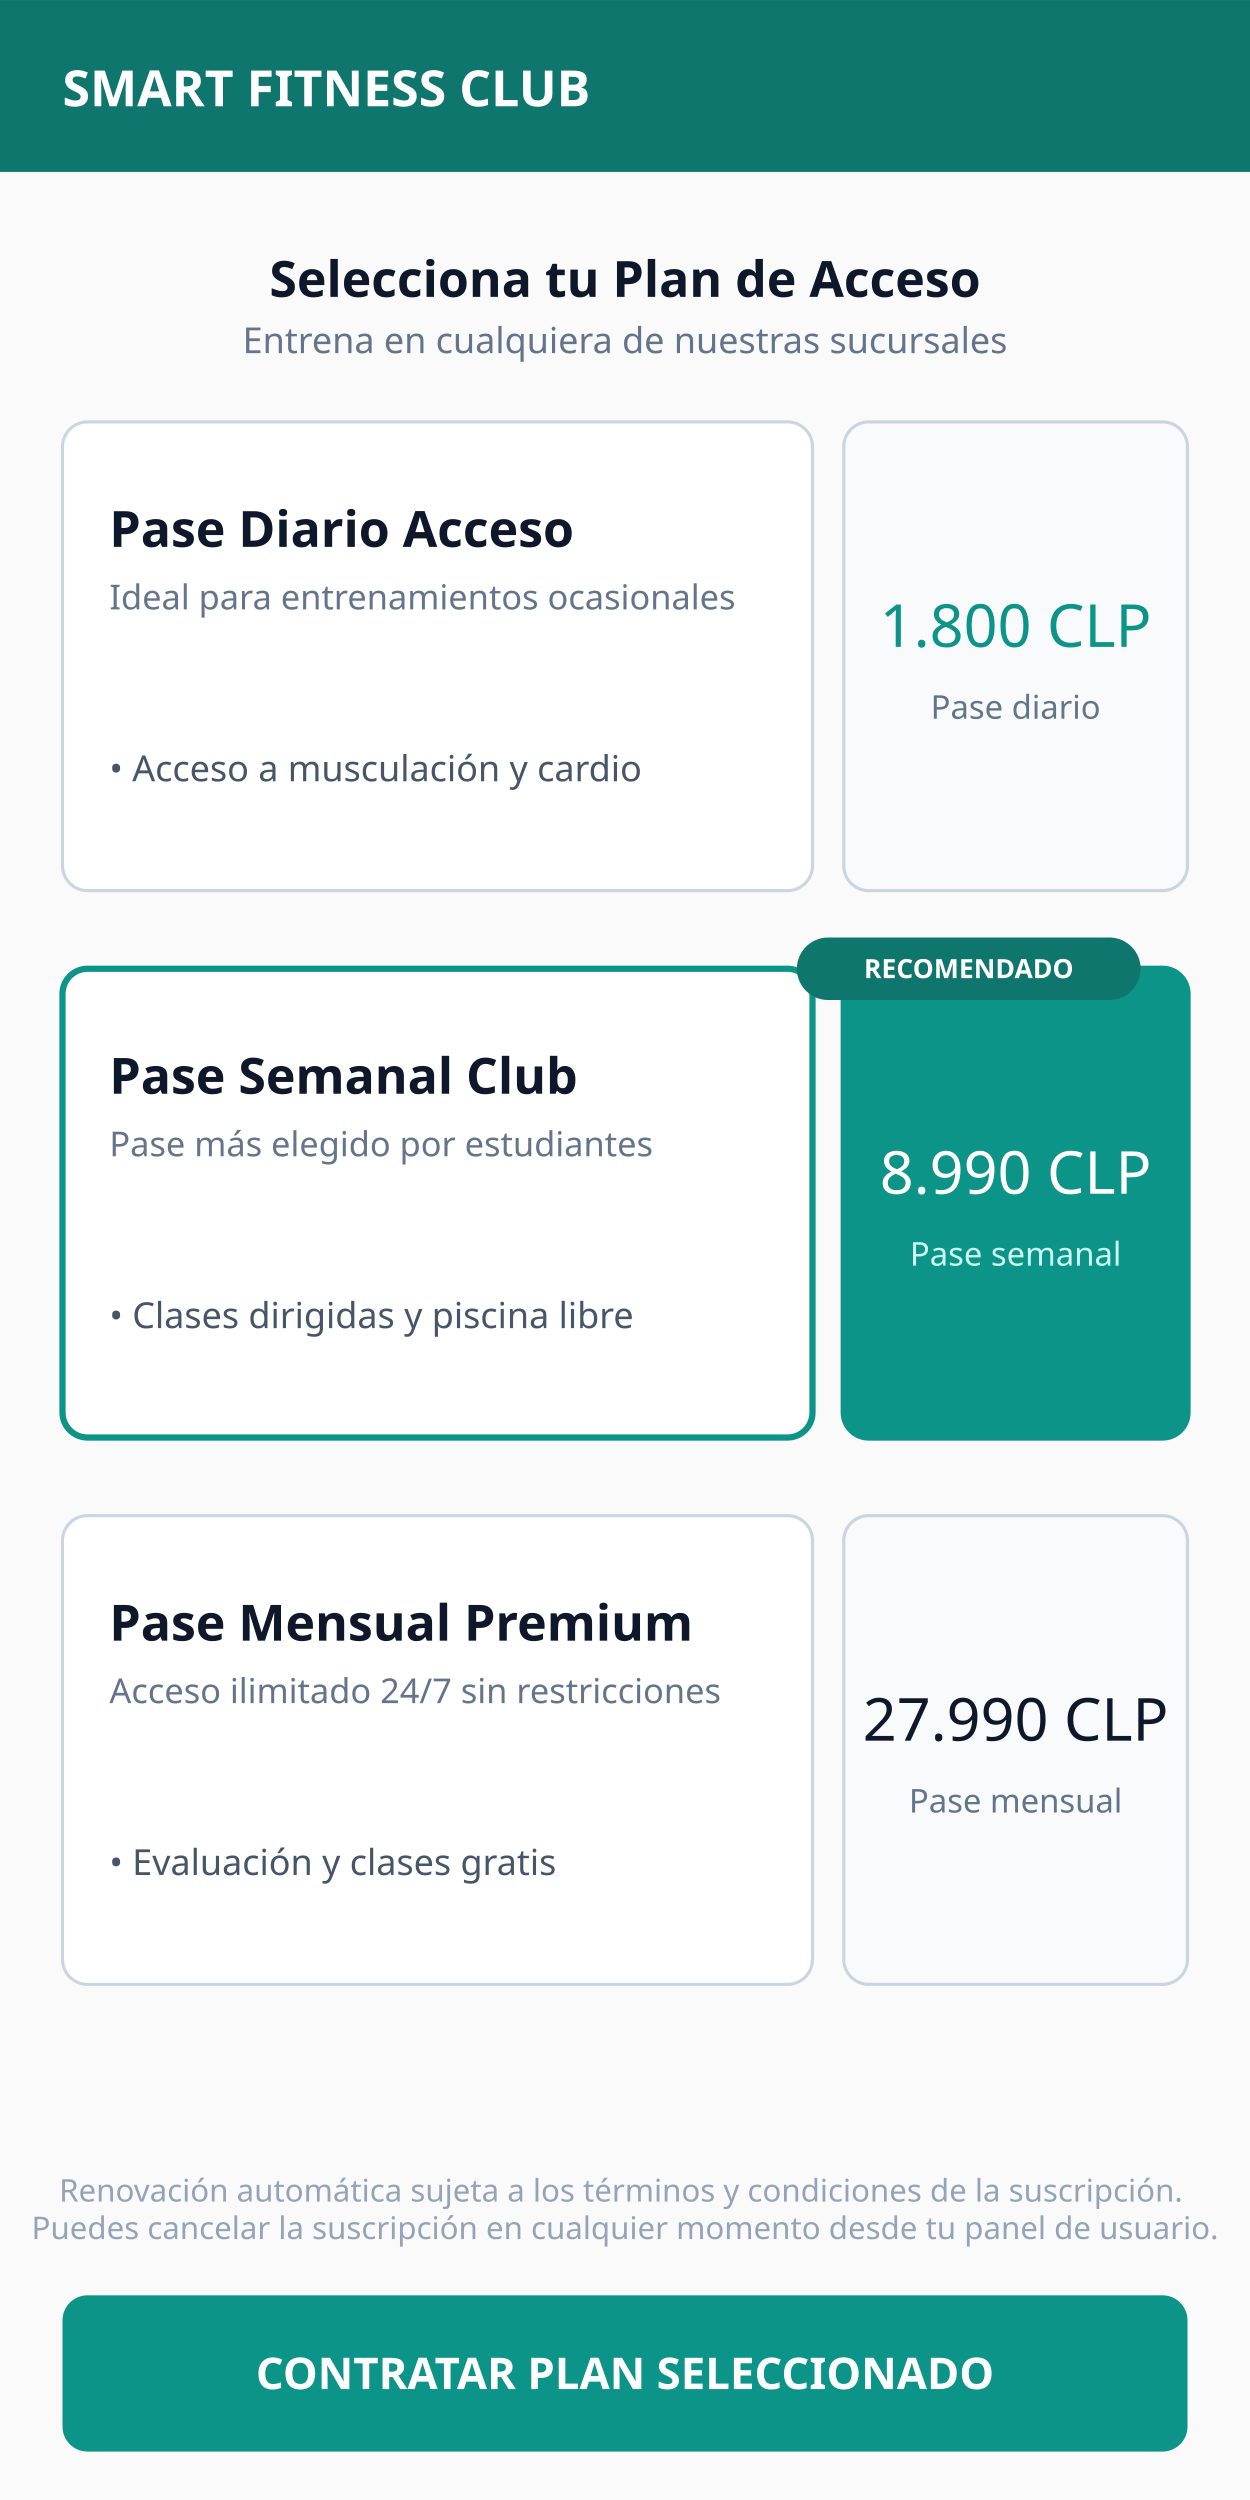
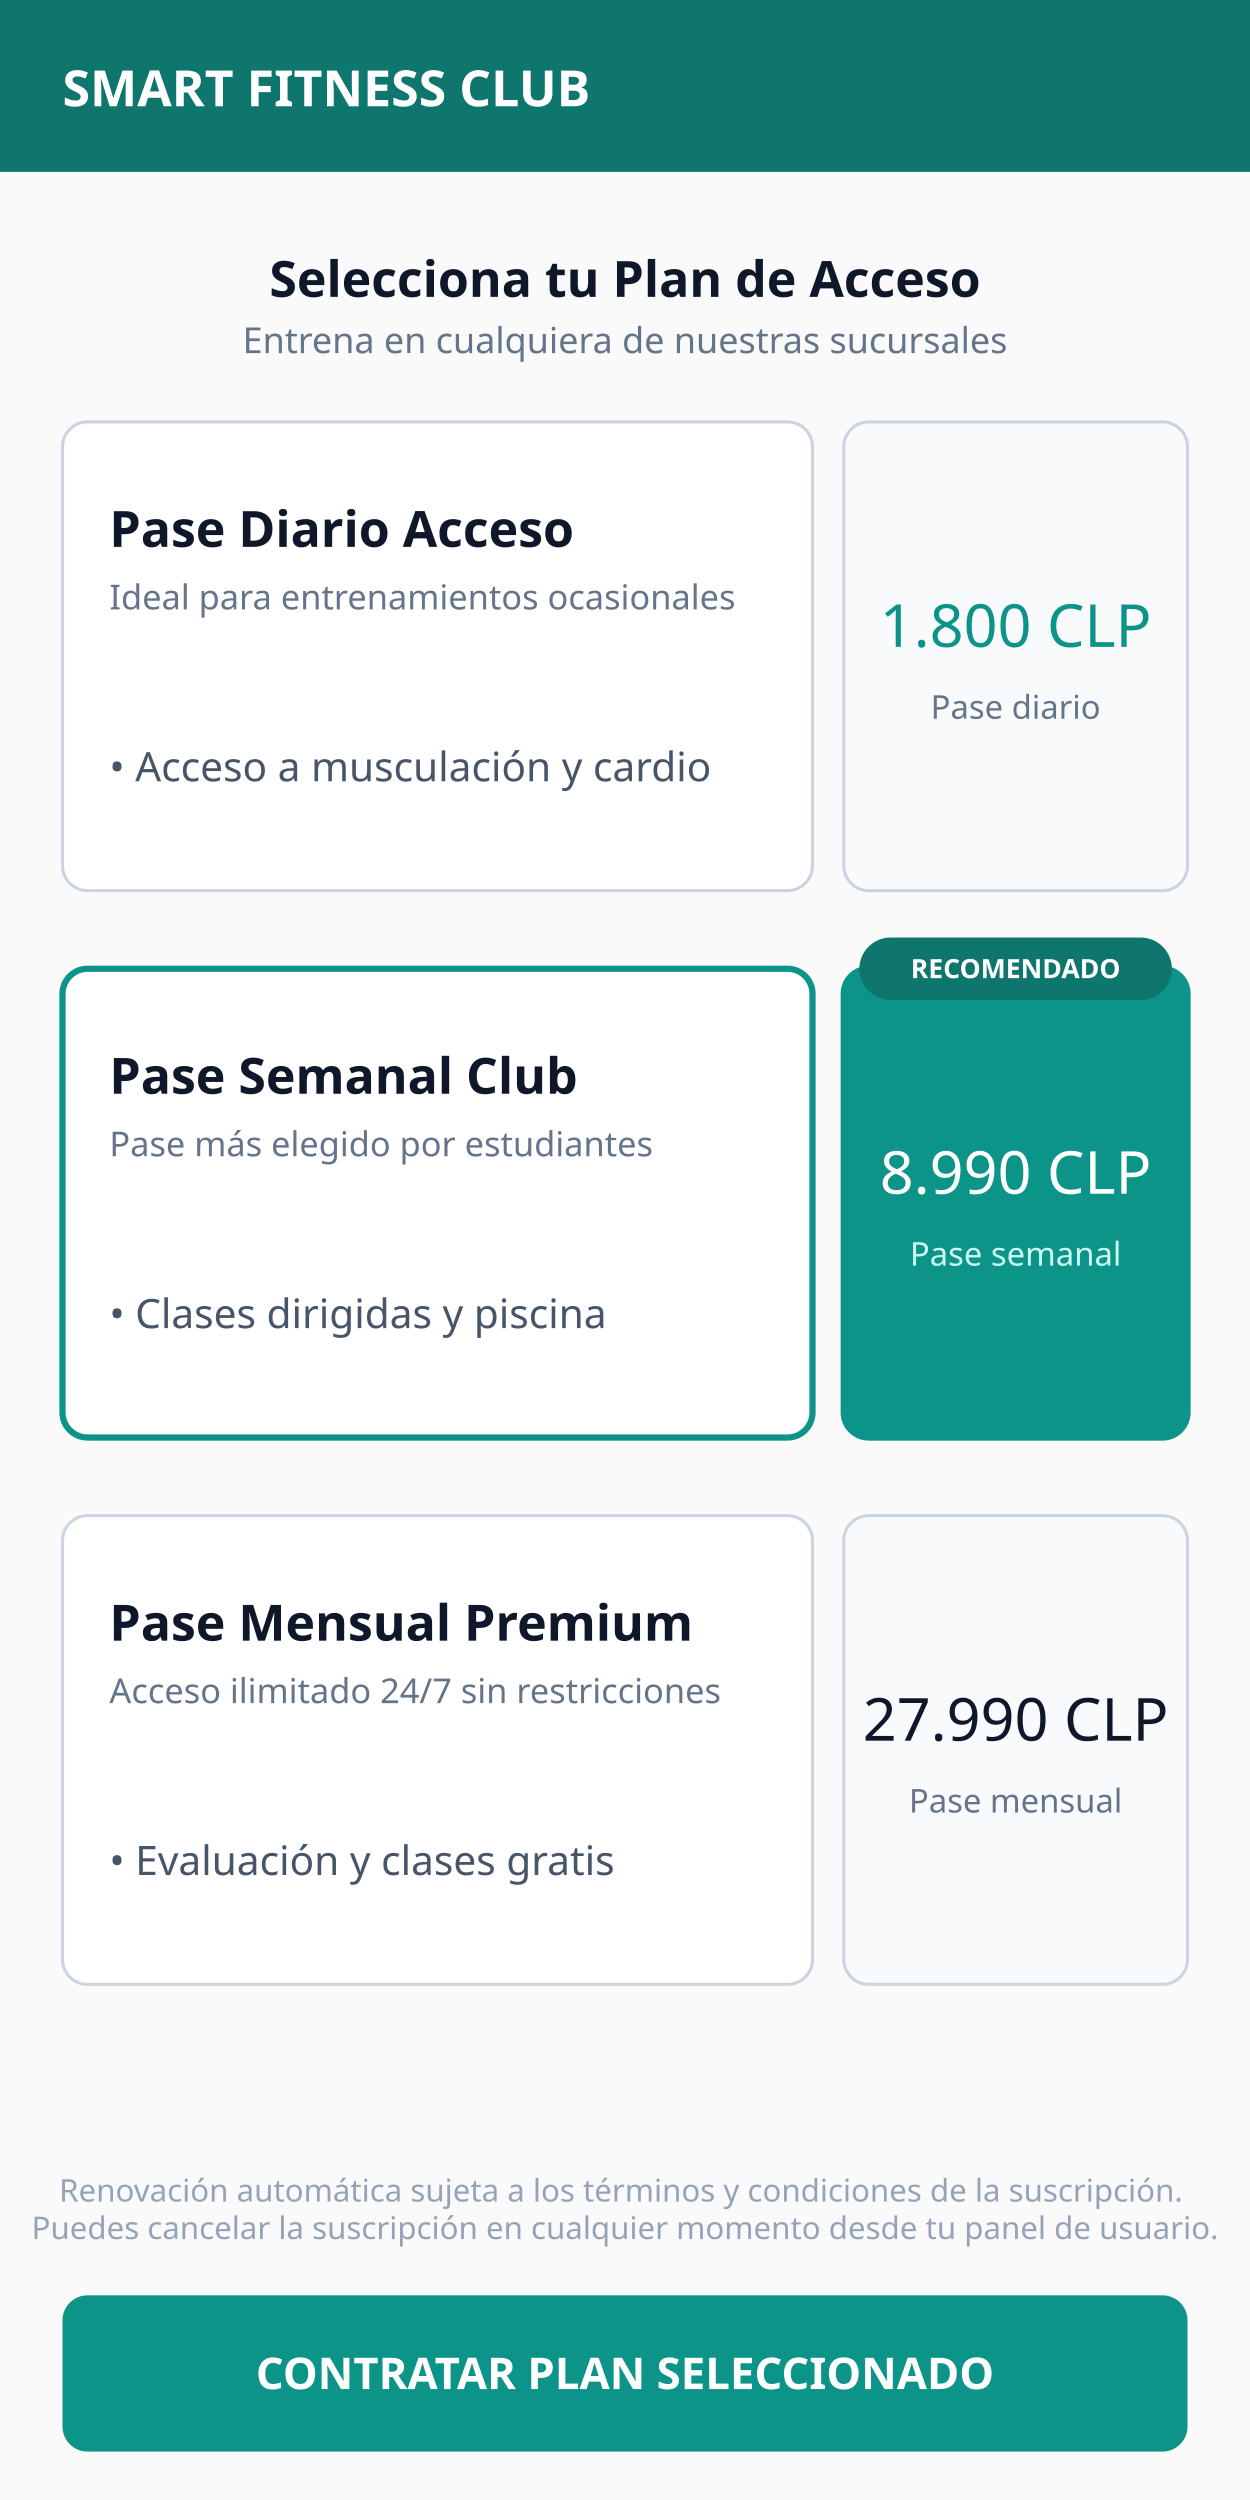
<svg xmlns="http://www.w3.org/2000/svg" viewBox="-0.555 1.62 400 800" width="400px" height="800px">
  <g transform="matrix(1, 0, 0, 1, -545.5372, 51.04437)">
    <rect id="rect-4" width="400" height="800" fill="#fafafa" x="544.982" y="-49.424" style="stroke-width: 1;" />
    <g id="header-planes" fill="#0f766e" transform="matrix(1, 0, 0, 1, 544.982, -49.41945)">
      <rect x="0" y="0" width="400" height="55" />
      <text x="20" y="34" fill="#ffffff" font-family="sans-serif" font-size="16" font-weight="bold" style="white-space: pre;">SMART FITNESS CLUB</text>
    </g>
    <g id="planes-intro" transform="matrix(1, 0, 0, 1, 564.982, 25.58055)">
      <text x="180" y="20" fill="#0f172a" font-family="sans-serif" font-size="16" font-weight="bold" text-anchor="middle" style="white-space: pre;">Selecciona tu Plan de Acceso</text>
      <text x="180" y="38" fill="#64748b" font-family="sans-serif" font-size="11.5" text-anchor="middle" style="white-space: pre;">Entrena en cualquiera de nuestras sucursales</text>
    </g>
    <g id="planes-inconsistentes" transform="matrix(1, 0, 0, 1, 564.982, 85.58055)">
      <g id="plan-basico" transform="translate(0, 0)">
        <rect x="0" y="0" width="240" height="150" rx="8" fill="#ffffff" stroke="#cbd5e1" stroke-width="1" />
        <text x="15" y="40" fill="#0f172a" font-family="sans-serif" font-size="16" font-weight="bold" style="white-space: pre;">Pase Diario Acceso</text>
        <text x="15" y="60" fill="#64748b" font-family="sans-serif" font-size="11" style="white-space: pre;">Ideal para entrenamientos ocasionales</text>
-         <text x="15" y="115" fill="#475569" font-family="sans-serif" font-size="11.5" style="white-space: pre;">• Acceso a musculación y cardio</text>
+         <text x="15" y="115" fill="#475569" font-family="sans-serif" font-size="13" style="white-space: pre;">• Acceso a musculación y cardio</text>
        <rect x="250" y="0" width="110" height="150" rx="8" fill="#f8fafc" stroke="#cbd5e1" stroke-width="1" />
        <text x="305" y="72" fill="#0d9488" font-family="sans-serif" font-size="19" font-weight="black" text-anchor="middle" style="white-space: pre;">1.800 CLP</text>
        <text x="305" y="95" fill="#64748b" font-family="sans-serif" font-size="10.5" text-anchor="middle" style="white-space: pre;">Pase diario</text>
      </g>
      <g id="plan-profesional" transform="translate(0, 175)">
        <rect x="0" y="0" width="240" height="150" rx="8" fill="#ffffff" stroke="#0d9488" stroke-width="2" />
        <text x="15" y="40" fill="#0f172a" font-family="sans-serif" font-size="16" font-weight="bold" style="white-space: pre;">Pase Semanal Club</text>
        <text x="15" y="60" fill="#64748b" font-family="sans-serif" font-size="11" style="white-space: pre;">Pase más elegido por estudiantes</text>
-         <text x="15" y="115" fill="#475569" font-family="sans-serif" font-size="11.5" style="white-space: pre;">• Clases dirigidas y piscina libre</text>
+         <text x="15" y="115" fill="#475569" font-family="sans-serif" font-size="13" style="white-space: pre;">• Clases dirigidas y piscina</text>
        <rect x="250" y="0" width="110" height="150" rx="8" fill="#0d9488" stroke="#0d9488" stroke-width="2" />
        <text x="305" y="72" fill="#ffffff" font-family="sans-serif" font-size="19" font-weight="black" text-anchor="middle" style="white-space: pre;">8.990 CLP</text>
        <text x="305" y="95" fill="#ccfbf1" font-family="sans-serif" font-size="10.5" text-anchor="middle" style="white-space: pre;">Pase semanal</text>
-         <rect x="235" y="-10" width="110" height="20" rx="10" fill="#0f766e" />
-         <text x="290" y="3" fill="#ffffff" font-family="sans-serif" font-size="8.5" font-weight="bold" text-anchor="middle" style="white-space: pre;">RECOMENDADO</text>
+         <rect x="255" y="-10" width="100" height="20" rx="10" fill="#0f766e" />
+         <text x="305" y="3" fill="#ffffff" font-family="sans-serif" font-size="8.5" font-weight="bold" text-anchor="middle" style="white-space: pre;">RECOMENDADO</text>
      </g>
      <g id="plan-empresa" transform="translate(0, 350)">
        <rect x="0" y="0" width="240" height="150" rx="8" fill="#ffffff" stroke="#cbd5e1" stroke-width="1" />
        <text x="15" y="40" fill="#0f172a" font-family="sans-serif" font-size="16" font-weight="bold" style="white-space: pre;">Pase Mensual Premium</text>
        <text x="15" y="60" fill="#64748b" font-family="sans-serif" font-size="11" style="white-space: pre;">Acceso ilimitado 24/7 sin restricciones</text>
-         <text x="15" y="115" fill="#475569" font-family="sans-serif" font-size="11.5" style="white-space: pre;">• Evaluación y clases gratis</text>
+         <text x="15" y="115" fill="#475569" font-family="sans-serif" font-size="13" style="white-space: pre;">• Evaluación y clases gratis</text>
        <rect x="250" y="0" width="110" height="150" rx="8" fill="#f8fafc" stroke="#cbd5e1" stroke-width="1" />
        <text x="305" y="72" fill="#0f172a" font-family="sans-serif" font-size="19" font-weight="black" text-anchor="middle" style="white-space: pre;">27.990 CLP</text>
        <text x="305" y="95" fill="#64748b" font-family="sans-serif" font-size="10.5" text-anchor="middle" style="white-space: pre;">Pase mensual</text>
      </g>
    </g>
    <g id="footer-planes" transform="matrix(1, 0, 0, 1, 564.982, 640.0799)">
      <text x="180" y="15" fill="#94a3b8" font-family="sans-serif" font-size="10" text-anchor="middle" style="white-space: pre;">
        <tspan x="180" dy="0">Renovación automática sujeta a los términos y condiciones de la suscripción.</tspan>
        <tspan x="180" dy="12">Puedes cancelar la suscripción en cualquier momento desde tu panel de usuario.</tspan>
      </text>
      <rect x="0" y="45" width="360" height="50" rx="8" fill="#0d9488" />
      <text x="180" y="75" fill="#ffffff" font-family="sans-serif" font-size="14" font-weight="bold" text-anchor="middle" style="white-space: pre;">CONTRATAR PLAN SELECCIONADO</text>
    </g>
  </g>
</svg>
